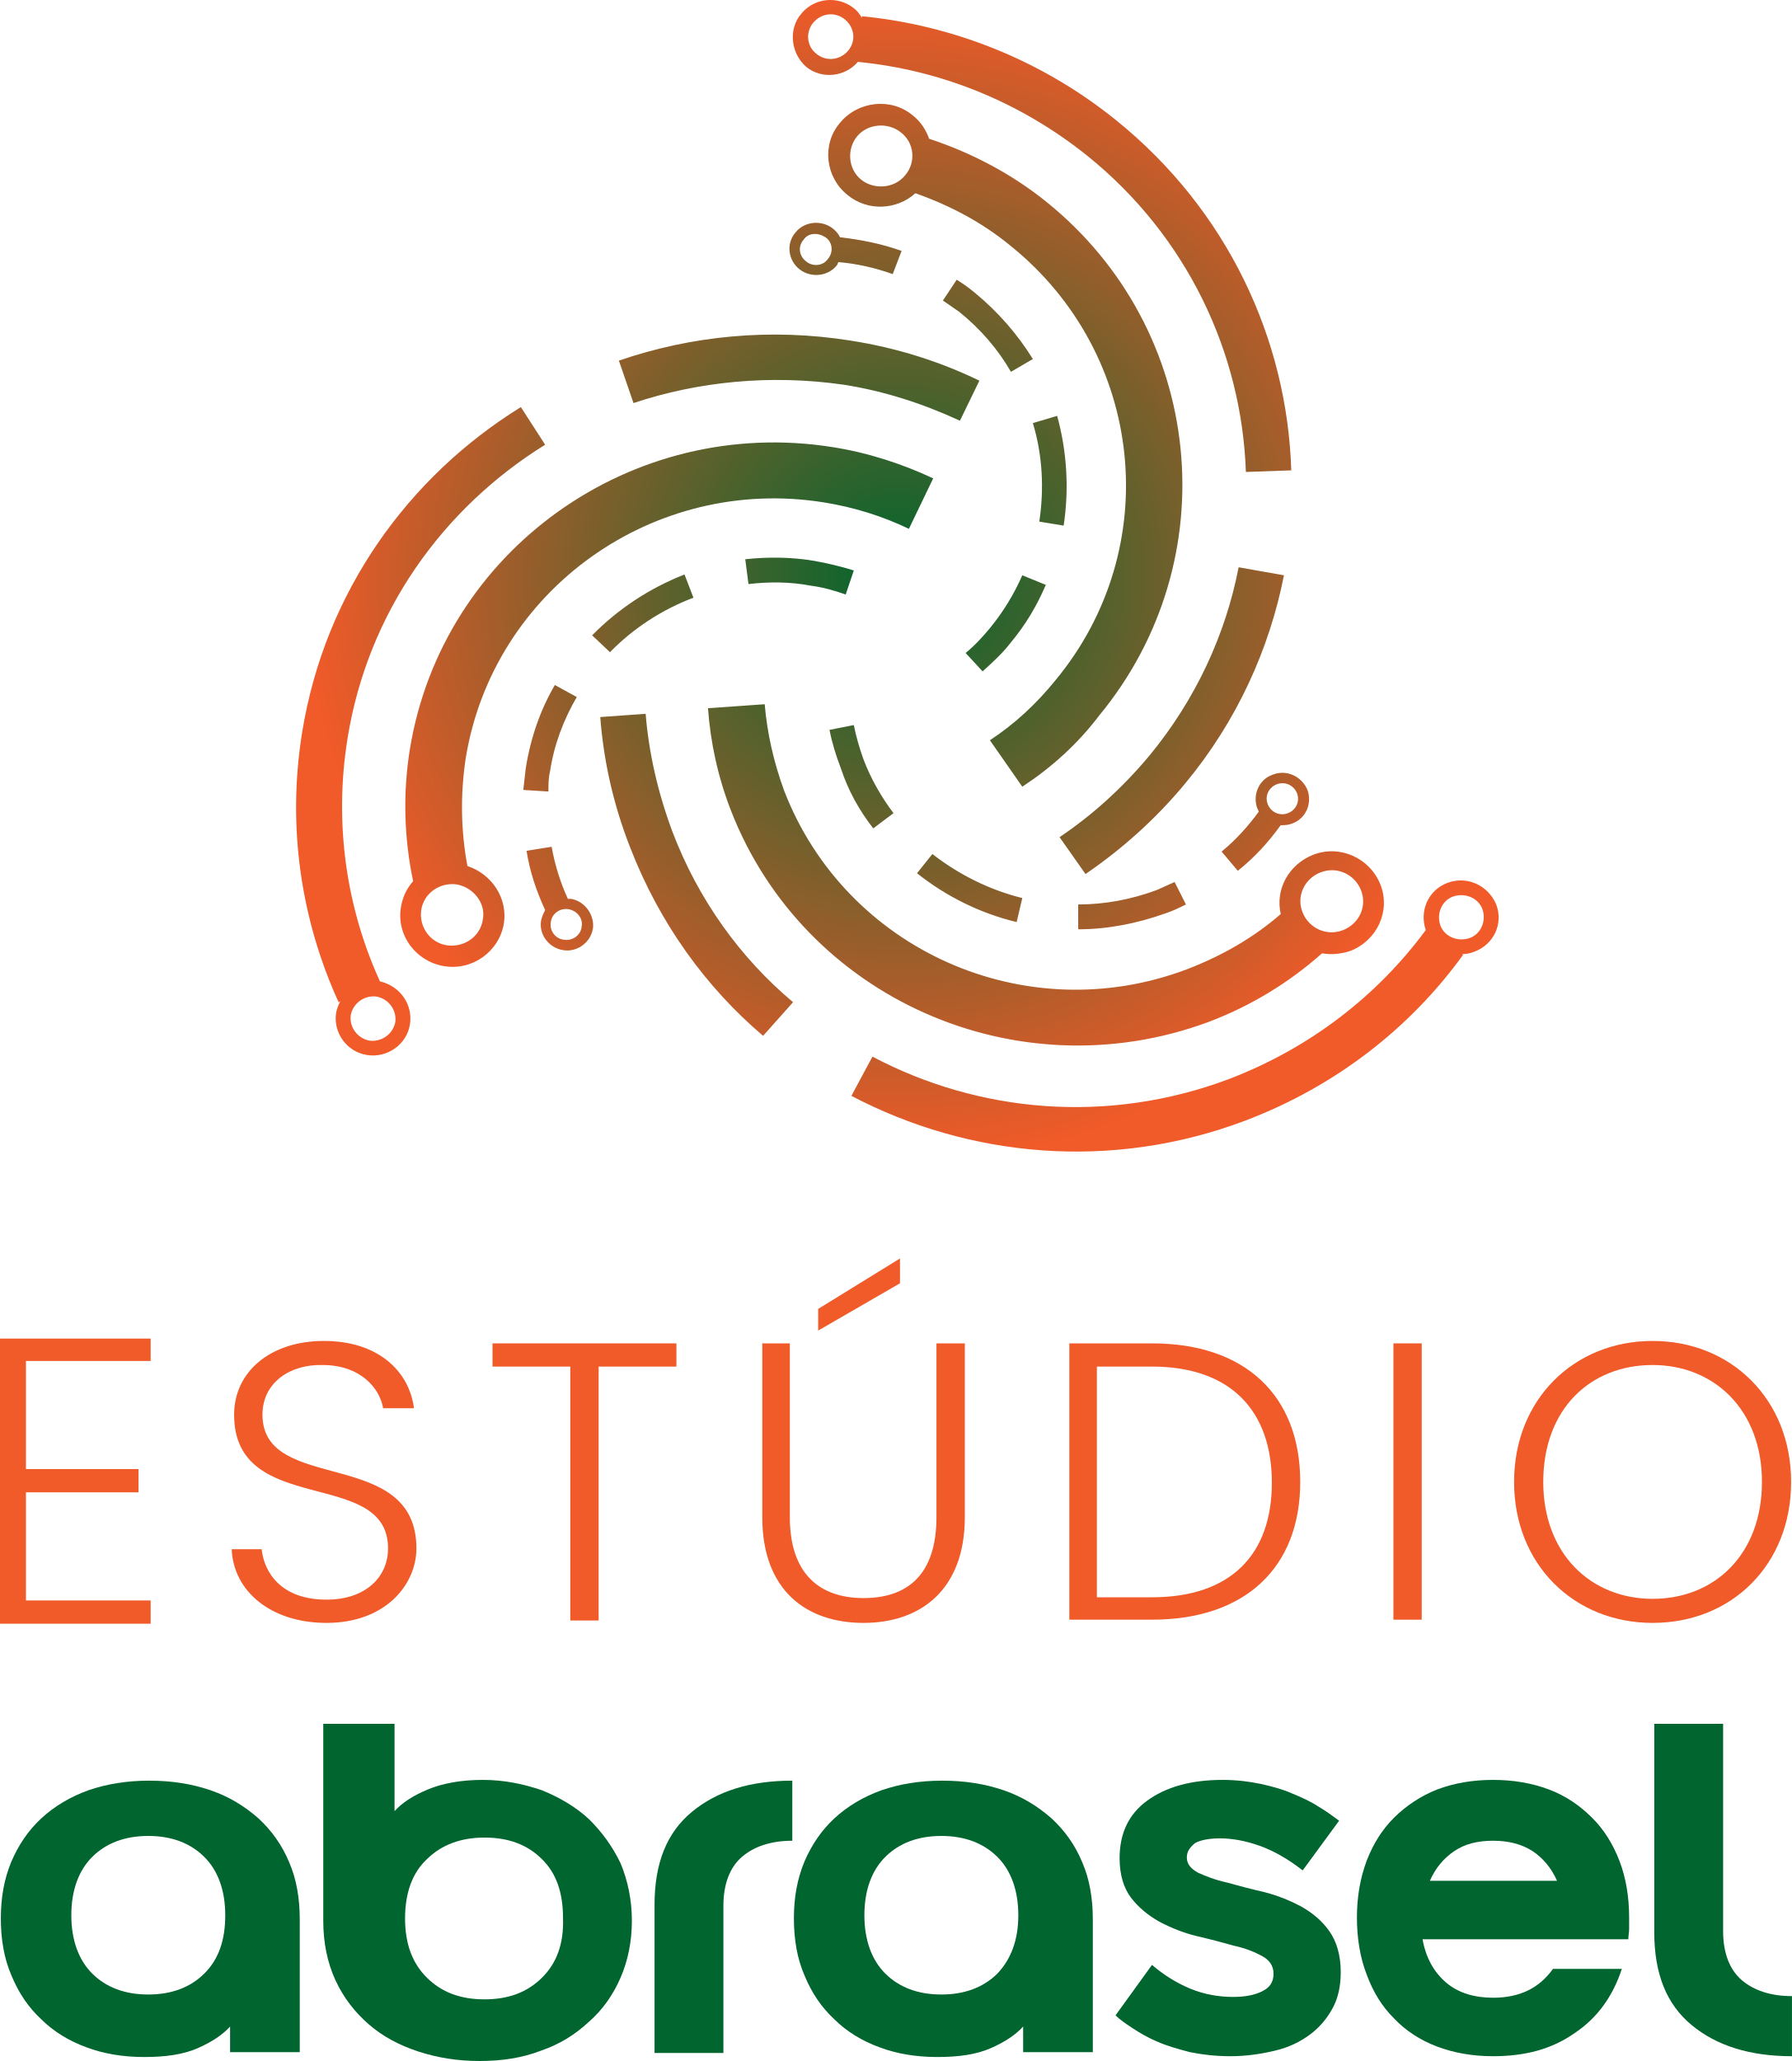
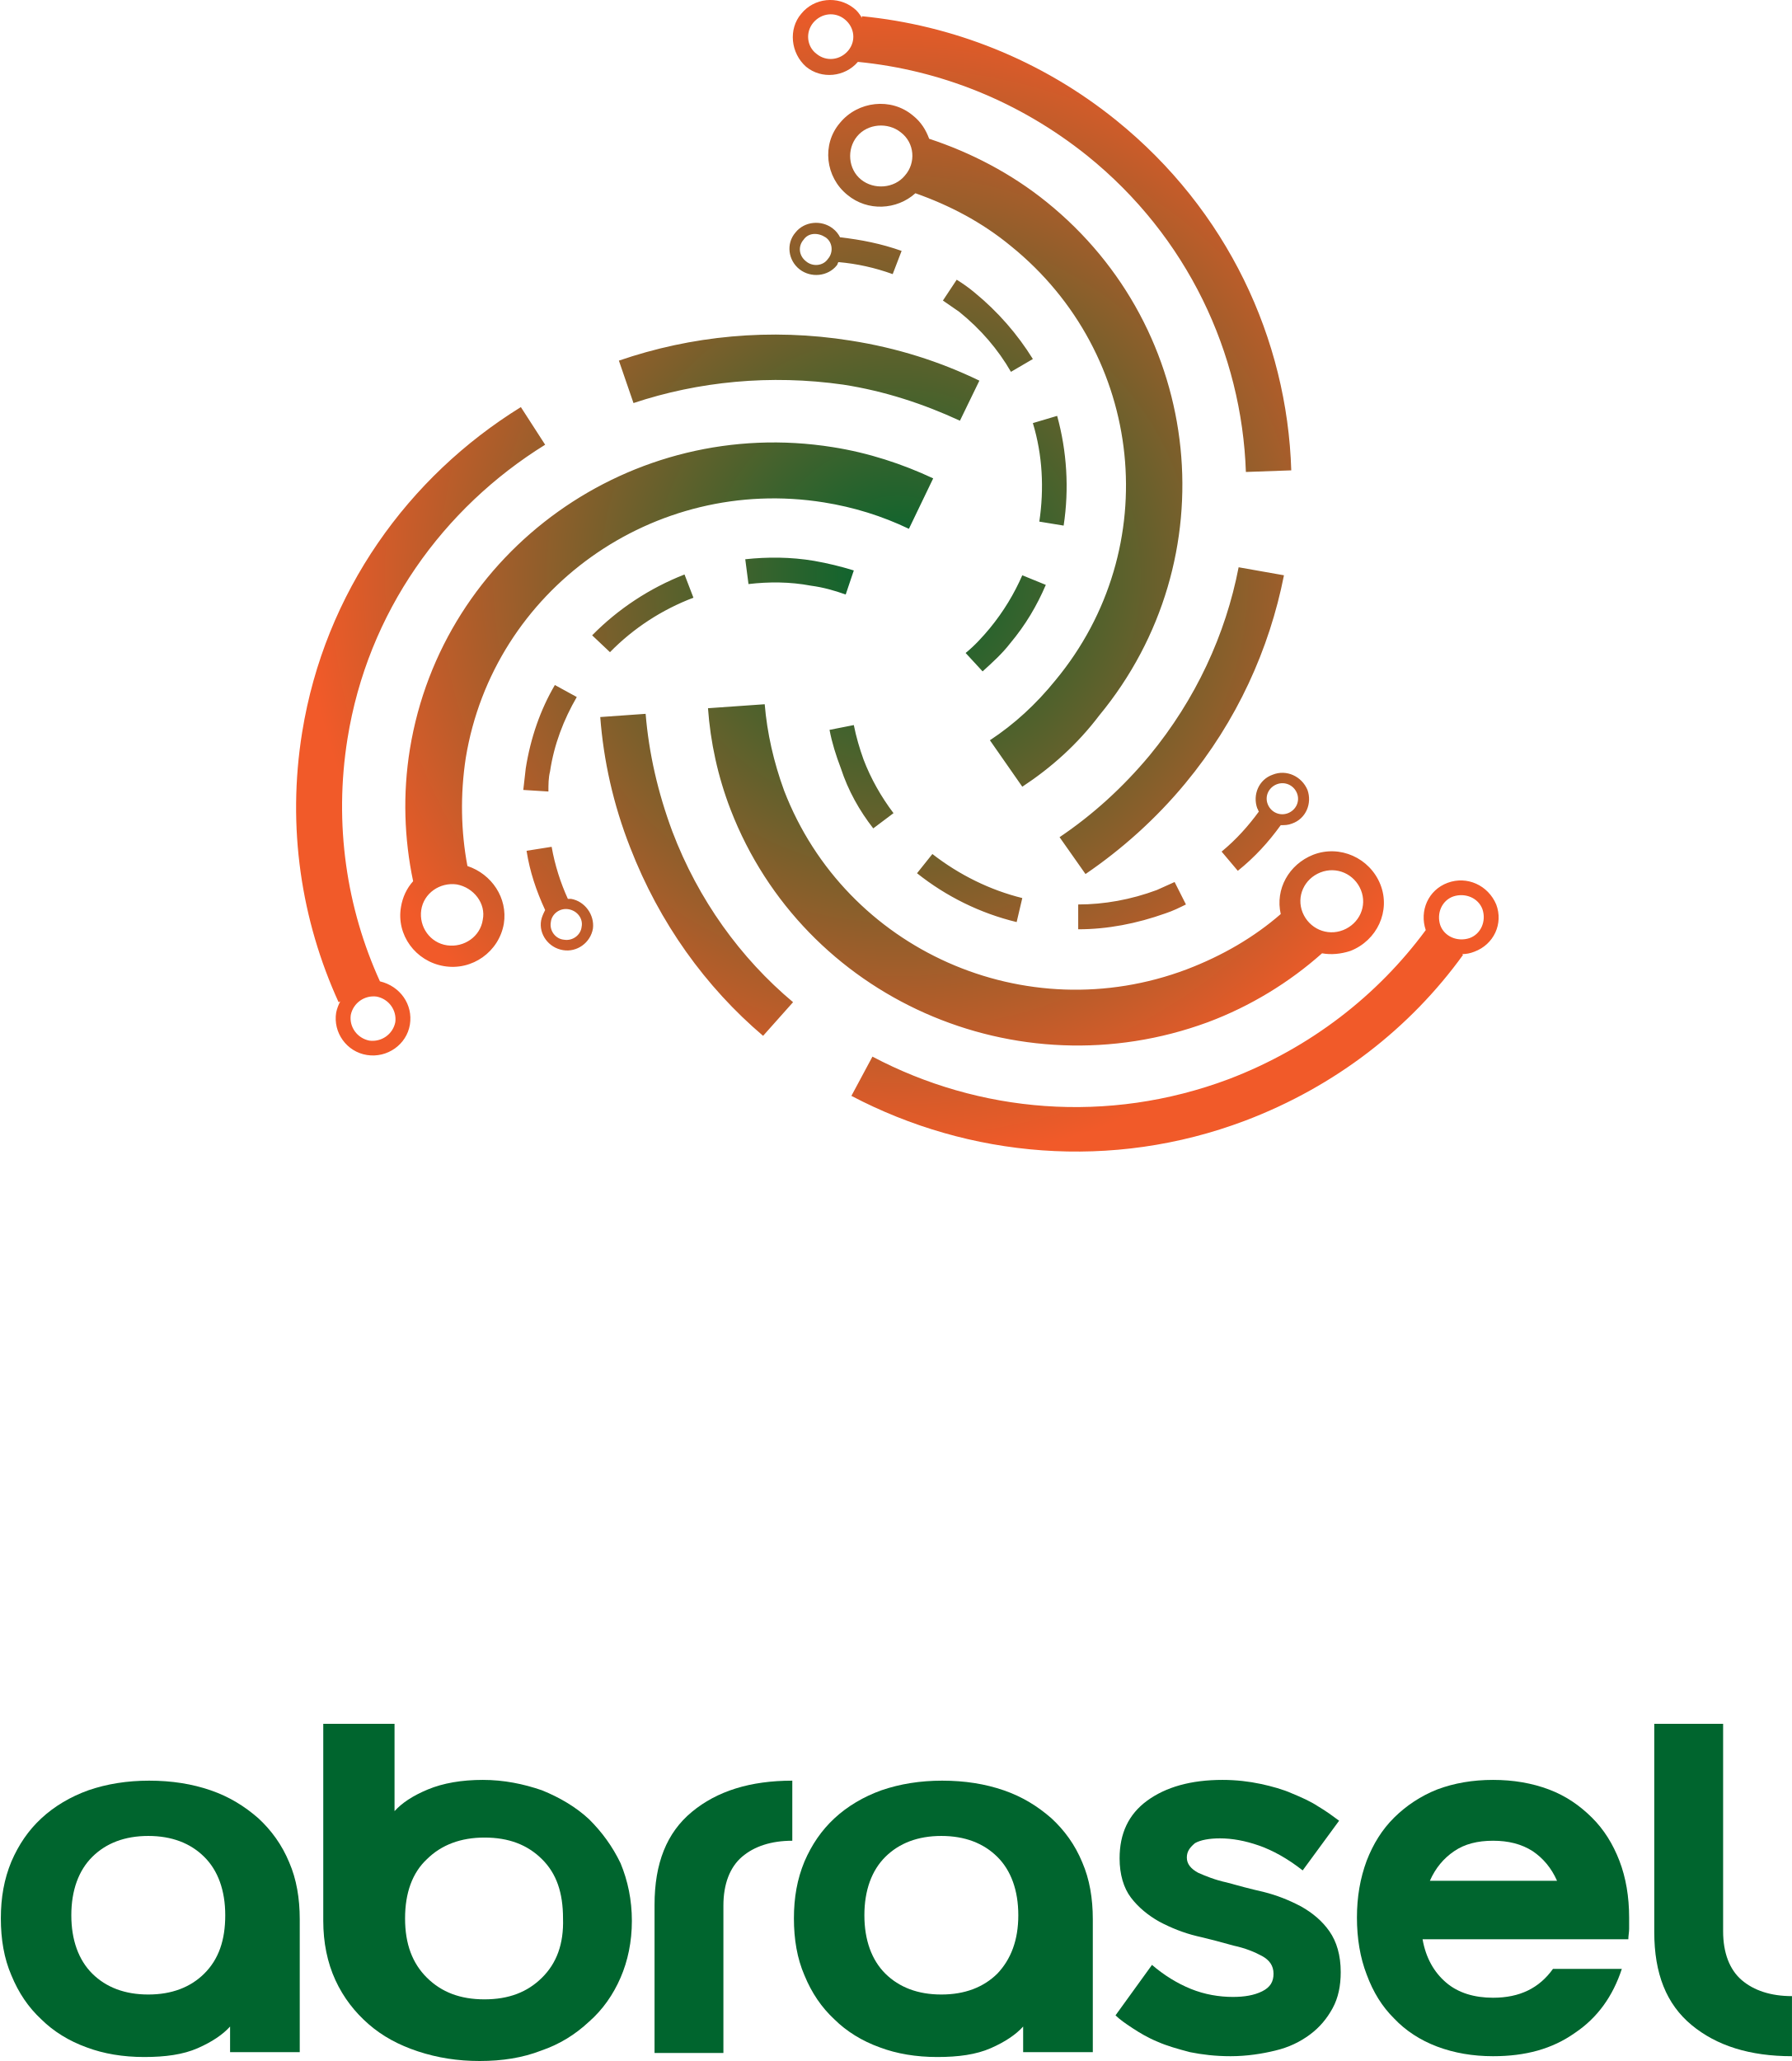
<svg xmlns="http://www.w3.org/2000/svg" width="40" height="46" viewBox="0 0 40 46" fill="none">
  <path d="M14.141 8.996L13.815 8.049C15.425 7.495 17.197 7.316 18.987 7.602C20.018 7.763 20.976 8.067 21.862 8.496L21.428 9.39C20.614 9.014 19.746 8.728 18.824 8.585C17.197 8.353 15.587 8.514 14.141 8.996ZM9.15 22.868C9.077 23.315 8.643 23.619 8.191 23.547C7.739 23.476 7.432 23.047 7.504 22.6C7.522 22.511 7.558 22.421 7.595 22.35L7.558 22.368C6.727 20.544 6.401 18.471 6.745 16.343C7.251 13.215 9.113 10.641 11.627 9.086L12.169 9.926C9.891 11.338 8.209 13.662 7.757 16.486C7.45 18.399 7.739 20.276 8.481 21.903C8.933 22.01 9.222 22.421 9.15 22.868ZM8.408 22.243C8.137 22.207 7.884 22.386 7.83 22.654C7.793 22.922 7.974 23.172 8.245 23.226C8.517 23.262 8.77 23.083 8.824 22.815C8.86 22.547 8.679 22.296 8.408 22.243ZM11.247 20.616C11.139 21.241 10.542 21.671 9.909 21.563C9.276 21.456 8.842 20.866 8.951 20.241C8.987 20.026 9.077 19.829 9.222 19.668C9.023 18.721 8.987 17.72 9.15 16.719C9.873 12.286 14.104 9.264 18.589 9.98C19.385 10.105 20.144 10.355 20.831 10.677L20.289 11.803C19.692 11.517 19.059 11.32 18.39 11.213C14.593 10.605 11.012 13.162 10.397 16.916C10.271 17.738 10.289 18.56 10.434 19.329C10.976 19.508 11.338 20.044 11.247 20.616ZM10.198 19.74C9.819 19.686 9.457 19.937 9.403 20.312C9.349 20.687 9.602 21.045 9.981 21.099C10.361 21.152 10.723 20.902 10.777 20.526C10.85 20.169 10.578 19.811 10.198 19.74ZM13.616 14.556C14.141 14.02 14.774 13.608 15.479 13.34L15.28 12.822C14.502 13.126 13.797 13.591 13.218 14.18L13.616 14.556ZM12.278 17.219C12.368 16.612 12.585 16.057 12.875 15.557L12.386 15.289C12.061 15.843 11.844 16.469 11.736 17.148C11.717 17.309 11.699 17.47 11.681 17.631L12.242 17.666C12.242 17.505 12.242 17.362 12.278 17.219ZM18.173 12.518C17.649 12.429 17.124 12.429 16.636 12.482L16.708 13.036C17.16 12.983 17.631 12.983 18.101 13.072C18.372 13.108 18.625 13.179 18.878 13.269L19.059 12.732C18.77 12.643 18.481 12.572 18.173 12.518ZM13.236 20.723C13.182 21.045 12.875 21.259 12.567 21.206C12.242 21.152 12.025 20.848 12.079 20.544C12.097 20.455 12.133 20.384 12.169 20.312C11.971 19.883 11.826 19.454 11.754 18.989L12.314 18.9C12.386 19.311 12.513 19.704 12.676 20.062C12.694 20.062 12.73 20.062 12.748 20.062C13.056 20.115 13.273 20.419 13.236 20.723ZM12.694 20.294C12.495 20.258 12.314 20.401 12.296 20.58C12.26 20.777 12.405 20.956 12.585 20.973C12.784 21.009 12.965 20.866 12.983 20.687C13.02 20.509 12.893 20.33 12.694 20.294ZM27.649 12.661C27.359 14.163 26.69 15.611 25.66 16.862C25.063 17.577 24.394 18.185 23.652 18.685L24.231 19.508C25.045 18.953 25.804 18.274 26.455 17.488C27.613 16.093 28.336 14.484 28.661 12.84L27.649 12.661ZM17.884 0.309C18.173 -0.049 18.698 -0.103 19.059 0.183C19.132 0.237 19.186 0.309 19.24 0.398V0.362C21.247 0.559 23.236 1.327 24.918 2.686C27.396 4.688 28.734 7.566 28.824 10.498L27.811 10.534C27.721 7.888 26.509 5.278 24.267 3.473C22.748 2.257 20.976 1.56 19.15 1.381C18.86 1.721 18.336 1.774 17.992 1.488C17.649 1.184 17.595 0.648 17.884 0.309ZM18.227 1.202C18.444 1.381 18.752 1.345 18.933 1.131C19.113 0.916 19.077 0.612 18.86 0.434C18.643 0.255 18.336 0.291 18.155 0.505C17.974 0.72 18.01 1.041 18.227 1.202ZM22.82 17.559L22.097 16.522C22.64 16.165 23.128 15.718 23.562 15.181C26.003 12.232 25.551 7.906 22.567 5.493C21.916 4.956 21.193 4.581 20.434 4.313C20.018 4.688 19.367 4.724 18.915 4.349C18.426 3.955 18.336 3.222 18.752 2.74C19.15 2.257 19.891 2.168 20.379 2.579C20.56 2.722 20.669 2.901 20.741 3.097C21.663 3.401 22.567 3.866 23.363 4.509C26.889 7.352 27.414 12.482 24.538 15.968C24.05 16.612 23.471 17.13 22.82 17.559ZM20.108 2.954C19.819 2.722 19.367 2.758 19.132 3.044C18.896 3.33 18.933 3.777 19.222 4.009C19.511 4.241 19.963 4.206 20.198 3.92C20.452 3.634 20.416 3.187 20.108 2.954ZM23.743 11.731C23.869 10.909 23.815 10.069 23.598 9.282L23.056 9.443C23.273 10.158 23.309 10.909 23.2 11.642L23.743 11.731ZM21.754 6.529C21.627 6.422 21.5 6.333 21.356 6.243L21.048 6.708C21.175 6.798 21.284 6.869 21.41 6.958C21.898 7.352 22.278 7.799 22.567 8.299L23.056 8.013C22.712 7.459 22.278 6.958 21.754 6.529ZM21.555 14.574L21.934 14.985C22.151 14.788 22.369 14.592 22.549 14.359C22.893 13.948 23.146 13.519 23.345 13.054L22.82 12.84C22.64 13.251 22.405 13.644 22.097 14.02C21.934 14.216 21.754 14.413 21.555 14.574ZM17.757 5.189C17.956 4.938 18.336 4.903 18.589 5.099C18.661 5.153 18.716 5.224 18.752 5.296C19.222 5.35 19.674 5.439 20.126 5.6L19.927 6.118C19.529 5.975 19.132 5.886 18.716 5.85C18.698 5.868 18.698 5.904 18.68 5.922C18.481 6.172 18.101 6.208 17.848 6.011C17.595 5.814 17.54 5.439 17.757 5.189ZM17.992 5.832C18.137 5.957 18.372 5.94 18.481 5.779C18.607 5.636 18.589 5.403 18.426 5.296C18.264 5.189 18.047 5.189 17.938 5.35C17.811 5.493 17.83 5.707 17.992 5.832ZM15.009 18.56C14.683 17.684 14.484 16.808 14.412 15.932L13.399 16.004C13.472 16.969 13.688 17.952 14.068 18.918C14.719 20.598 15.75 22.028 17.034 23.119L17.703 22.368C16.528 21.384 15.587 20.08 15.009 18.56ZM32.911 21.241C32.821 21.277 32.73 21.295 32.64 21.295L32.658 21.313C31.482 22.94 29.819 24.245 27.793 25.013C24.81 26.14 21.627 25.836 19.005 24.459L19.475 23.583C21.844 24.835 24.719 25.103 27.432 24.084C29.258 23.387 30.759 22.207 31.826 20.759C31.681 20.33 31.88 19.865 32.314 19.704C32.748 19.543 33.218 19.758 33.399 20.187C33.562 20.616 33.345 21.081 32.911 21.241ZM33.092 20.294C33.001 20.044 32.712 19.919 32.441 20.008C32.188 20.097 32.061 20.384 32.151 20.652C32.242 20.902 32.531 21.027 32.803 20.938C33.056 20.848 33.182 20.562 33.092 20.294ZM16.311 18.077C16.021 17.327 15.858 16.558 15.804 15.807L17.07 15.718C17.124 16.361 17.269 17.005 17.504 17.648C18.878 21.206 22.893 22.993 26.491 21.635C27.287 21.331 27.992 20.92 28.589 20.401C28.462 19.847 28.77 19.293 29.312 19.078C29.909 18.846 30.578 19.15 30.813 19.74C31.048 20.33 30.741 20.991 30.144 21.224C29.927 21.295 29.71 21.313 29.511 21.277C28.788 21.921 27.92 22.457 26.962 22.815C22.694 24.388 17.938 22.278 16.311 18.077ZM29.077 20.366C29.222 20.723 29.62 20.902 29.982 20.759C30.343 20.616 30.524 20.223 30.379 19.865C30.235 19.508 29.837 19.329 29.475 19.472C29.113 19.615 28.933 20.008 29.077 20.366ZM20.47 19.49C21.121 20.008 21.88 20.384 22.694 20.58L22.82 20.044C22.097 19.865 21.41 19.525 20.813 19.061L20.47 19.49ZM25.822 19.865C25.244 20.08 24.647 20.187 24.068 20.187V20.741C24.719 20.741 25.37 20.616 26.021 20.384C26.184 20.33 26.329 20.258 26.473 20.187L26.22 19.686C26.094 19.74 25.949 19.811 25.822 19.865ZM19.493 18.489L19.945 18.149C19.674 17.791 19.439 17.38 19.276 16.951C19.186 16.701 19.113 16.451 19.059 16.183L18.517 16.29C18.571 16.576 18.661 16.862 18.77 17.148C18.933 17.648 19.186 18.095 19.493 18.489ZM29.186 17.631C29.294 17.934 29.15 18.274 28.842 18.381C28.752 18.417 28.68 18.417 28.589 18.417C28.318 18.793 28.01 19.132 27.631 19.436L27.269 19.007C27.595 18.739 27.866 18.435 28.101 18.113C28.083 18.095 28.083 18.06 28.065 18.042C27.956 17.738 28.101 17.398 28.408 17.291C28.716 17.166 29.059 17.327 29.186 17.631ZM28.499 17.505C28.318 17.577 28.227 17.773 28.3 17.952C28.372 18.131 28.571 18.22 28.752 18.149C28.933 18.077 29.023 17.881 28.951 17.702C28.878 17.523 28.68 17.434 28.499 17.505Z" fill="url(#paint0_radial_1348_12594)" />
  <path d="M3.328 39.743C3.834 39.743 4.286 39.815 4.702 39.958C5.118 40.101 5.462 40.315 5.769 40.584C6.058 40.852 6.293 41.173 6.456 41.567C6.619 41.942 6.691 42.371 6.691 42.836V45.803H5.136V45.231C4.973 45.41 4.738 45.571 4.413 45.714C4.087 45.857 3.689 45.911 3.219 45.911C2.749 45.911 2.315 45.839 1.935 45.696C1.538 45.553 1.194 45.339 0.923 45.071C0.633 44.802 0.416 44.481 0.254 44.087C0.091 43.712 0.019 43.283 0.019 42.818C0.019 42.353 0.091 41.942 0.254 41.549C0.416 41.173 0.633 40.852 0.923 40.584C1.212 40.315 1.574 40.101 1.972 39.958C2.387 39.815 2.84 39.743 3.328 39.743ZM5.028 42.747C5.028 42.192 4.865 41.745 4.557 41.442C4.25 41.138 3.834 40.977 3.31 40.977C2.785 40.977 2.369 41.138 2.062 41.442C1.755 41.745 1.592 42.192 1.592 42.747C1.592 43.301 1.755 43.748 2.062 44.052C2.369 44.355 2.785 44.516 3.31 44.516C3.834 44.516 4.25 44.355 4.557 44.052C4.883 43.73 5.028 43.301 5.028 42.747Z" fill="#00652E" />
  <path d="M21.031 39.743C21.537 39.743 21.989 39.815 22.405 39.958C22.821 40.101 23.165 40.315 23.472 40.584C23.762 40.852 23.997 41.173 24.159 41.567C24.322 41.942 24.394 42.371 24.394 42.836V45.803H22.839V45.231C22.677 45.41 22.441 45.571 22.116 45.714C21.79 45.857 21.393 45.911 20.922 45.911C20.452 45.911 20.018 45.839 19.639 45.696C19.241 45.553 18.897 45.339 18.626 45.071C18.337 44.802 18.119 44.481 17.957 44.087C17.794 43.712 17.722 43.283 17.722 42.818C17.722 42.353 17.794 41.942 17.957 41.549C18.119 41.173 18.337 40.852 18.626 40.584C18.915 40.315 19.277 40.101 19.675 39.958C20.091 39.815 20.543 39.743 21.031 39.743ZM22.731 42.747C22.731 42.192 22.568 41.745 22.261 41.442C21.953 41.138 21.537 40.977 21.013 40.977C20.488 40.977 20.073 41.138 19.765 41.442C19.458 41.745 19.295 42.192 19.295 42.747C19.295 43.301 19.458 43.748 19.765 44.052C20.073 44.355 20.488 44.516 21.013 44.516C21.537 44.516 21.953 44.355 22.261 44.052C22.568 43.73 22.731 43.301 22.731 42.747Z" fill="#00652E" />
  <path d="M13.147 40.602C12.858 40.333 12.496 40.119 12.098 39.958C11.682 39.815 11.248 39.726 10.778 39.726C10.308 39.726 9.892 39.797 9.549 39.94C9.205 40.083 8.97 40.244 8.807 40.423V38.474H7.216V42.872C7.216 43.354 7.306 43.801 7.487 44.195C7.668 44.588 7.921 44.91 8.228 45.178C8.536 45.446 8.898 45.643 9.332 45.786C9.766 45.929 10.218 46 10.706 46C11.212 46 11.664 45.929 12.08 45.768C12.496 45.625 12.84 45.41 13.147 45.124C13.454 44.856 13.69 44.516 13.852 44.141C14.015 43.766 14.105 43.337 14.105 42.872C14.105 42.407 14.015 41.978 13.852 41.585C13.671 41.209 13.436 40.888 13.147 40.602ZM12.098 44.141C11.773 44.463 11.357 44.624 10.814 44.624C10.272 44.624 9.856 44.463 9.53 44.141C9.205 43.819 9.042 43.39 9.042 42.818C9.042 42.246 9.205 41.799 9.53 41.495C9.856 41.173 10.29 41.013 10.814 41.013C11.357 41.013 11.773 41.173 12.098 41.495C12.424 41.817 12.568 42.246 12.568 42.818C12.586 43.39 12.424 43.819 12.098 44.141Z" fill="#00652E" />
  <path d="M14.611 42.514C14.611 41.585 14.883 40.905 15.443 40.441C16.004 39.976 16.745 39.743 17.686 39.743V41.084C17.215 41.084 16.836 41.209 16.564 41.442C16.293 41.674 16.148 42.049 16.148 42.532V45.821H14.611V42.514Z" fill="#00652E" />
  <path d="M36.927 43.122C36.927 44.052 37.198 44.731 37.759 45.196C38.319 45.66 39.061 45.893 40.001 45.893V44.552C39.531 44.552 39.151 44.427 38.88 44.195C38.608 43.962 38.464 43.587 38.464 43.104V38.474H36.927V43.122Z" fill="#00652E" />
  <path d="M26.493 41.46C26.493 41.603 26.583 41.71 26.746 41.799C26.909 41.871 27.126 41.96 27.379 42.014C27.632 42.085 27.903 42.157 28.211 42.228C28.5 42.3 28.771 42.407 29.042 42.55C29.296 42.693 29.513 42.872 29.675 43.104C29.838 43.337 29.928 43.641 29.928 44.016C29.928 44.32 29.874 44.588 29.748 44.82C29.621 45.053 29.458 45.249 29.241 45.41C29.024 45.571 28.771 45.696 28.464 45.768C28.174 45.839 27.831 45.893 27.469 45.893C27.126 45.893 26.836 45.857 26.565 45.803C26.294 45.732 26.041 45.66 25.842 45.571C25.625 45.482 25.444 45.374 25.281 45.267C25.118 45.16 24.992 45.071 24.901 44.981L25.715 43.855C25.986 44.087 26.276 44.266 26.583 44.391C26.89 44.516 27.216 44.57 27.523 44.57C27.777 44.57 27.994 44.534 28.174 44.445C28.355 44.355 28.428 44.23 28.428 44.052C28.428 43.873 28.337 43.748 28.174 43.658C28.012 43.569 27.795 43.48 27.541 43.426C27.288 43.354 27.017 43.283 26.71 43.211C26.42 43.14 26.149 43.033 25.878 42.89C25.625 42.747 25.408 42.568 25.245 42.353C25.082 42.139 24.992 41.835 24.992 41.477C24.992 40.923 25.191 40.494 25.607 40.19C26.023 39.886 26.583 39.726 27.288 39.726C27.596 39.726 27.885 39.761 28.138 39.815C28.391 39.869 28.645 39.94 28.843 40.029C29.061 40.119 29.259 40.208 29.422 40.316C29.603 40.423 29.748 40.53 29.892 40.637L29.079 41.746C28.735 41.477 28.41 41.299 28.102 41.191C27.795 41.084 27.505 41.031 27.234 41.031C26.999 41.031 26.8 41.066 26.674 41.138C26.547 41.245 26.493 41.334 26.493 41.46Z" fill="#00652E" />
  <path d="M33.328 44.588C33.925 44.588 34.359 44.373 34.666 43.944H36.203C36.004 44.552 35.661 45.035 35.154 45.374C34.648 45.732 34.051 45.893 33.328 45.893C32.876 45.893 32.46 45.821 32.08 45.678C31.701 45.535 31.375 45.321 31.122 45.053C30.851 44.785 30.652 44.463 30.507 44.069C30.362 43.694 30.29 43.265 30.29 42.8C30.29 42.336 30.362 41.924 30.507 41.531C30.652 41.156 30.851 40.834 31.122 40.566C31.393 40.298 31.719 40.083 32.08 39.94C32.46 39.797 32.876 39.726 33.328 39.726C33.78 39.726 34.196 39.797 34.576 39.94C34.956 40.083 35.263 40.298 35.534 40.566C35.805 40.834 36.004 41.156 36.149 41.531C36.294 41.907 36.366 42.336 36.366 42.8C36.366 42.89 36.366 42.961 36.366 43.051C36.366 43.122 36.348 43.211 36.348 43.283H31.755C31.827 43.694 32.008 44.016 32.279 44.248C32.55 44.481 32.912 44.588 33.328 44.588ZM34.757 41.978C34.63 41.692 34.449 41.477 34.214 41.317C33.961 41.156 33.672 41.084 33.328 41.084C32.984 41.084 32.695 41.156 32.46 41.317C32.225 41.477 32.044 41.692 31.918 41.978H34.757Z" fill="#00652E" />
-   <path d="M3.363 30.376V29.876H0V36.24H3.363V35.721H0.579V33.308H3.092V32.789H0.579V30.376H3.363Z" fill="#F15A29" />
-   <path d="M7.288 36.222C6.04 36.222 5.208 35.507 5.172 34.577H5.841C5.895 35.096 6.275 35.703 7.288 35.703C8.156 35.703 8.662 35.203 8.662 34.559C8.662 32.736 5.226 33.88 5.226 31.574C5.226 30.627 6.022 29.929 7.233 29.929C8.427 29.929 9.132 30.591 9.241 31.431H8.553C8.481 31.002 8.065 30.466 7.197 30.466C6.474 30.448 5.859 30.859 5.859 31.574C5.859 33.361 9.295 32.271 9.295 34.559C9.295 35.364 8.608 36.222 7.288 36.222Z" fill="#F15A29" />
-   <path d="M10.994 29.983H15.099V30.501H13.363V36.168H12.73V30.501H10.994V29.983Z" fill="#F15A29" />
-   <path d="M16.998 29.983H17.631V33.862C17.631 35.149 18.318 35.668 19.276 35.668C20.253 35.668 20.904 35.149 20.904 33.862V29.983H21.537V33.862C21.537 35.489 20.542 36.222 19.276 36.222C18.011 36.222 17.016 35.507 17.016 33.862V29.983H16.998ZM20.09 28.088V28.642L18.264 29.697V29.214L20.09 28.088Z" fill="#F15A29" />
-   <path d="M29.024 33.076C29.024 34.988 27.794 36.15 25.715 36.15H23.87V29.983H25.715C27.794 29.983 29.024 31.145 29.024 33.076ZM25.715 35.65C27.487 35.65 28.391 34.684 28.391 33.093C28.391 31.503 27.487 30.501 25.715 30.501H24.485V35.65H25.715Z" fill="#F15A29" />
-   <path d="M31.104 29.983H31.736V36.15H31.104V29.983Z" fill="#F15A29" />
-   <path d="M36.89 36.222C35.136 36.222 33.798 34.917 33.798 33.075C33.798 31.234 35.136 29.929 36.89 29.929C38.644 29.929 39.982 31.234 39.982 33.075C39.982 34.917 38.662 36.222 36.89 36.222ZM36.89 35.685C38.282 35.685 39.331 34.684 39.331 33.075C39.331 31.467 38.264 30.466 36.89 30.466C35.498 30.466 34.449 31.449 34.449 33.075C34.449 34.684 35.516 35.685 36.89 35.685Z" fill="#F15A29" />
  <defs>
    <radialGradient id="paint0_radial_1348_12594" cx="0" cy="0" r="1" gradientUnits="userSpaceOnUse" gradientTransform="translate(20.0384 12.8543) scale(13.2102 13.059)">
      <stop stop-color="#00652E" />
      <stop offset="1" stop-color="#F15A29" />
    </radialGradient>
  </defs>
</svg>
